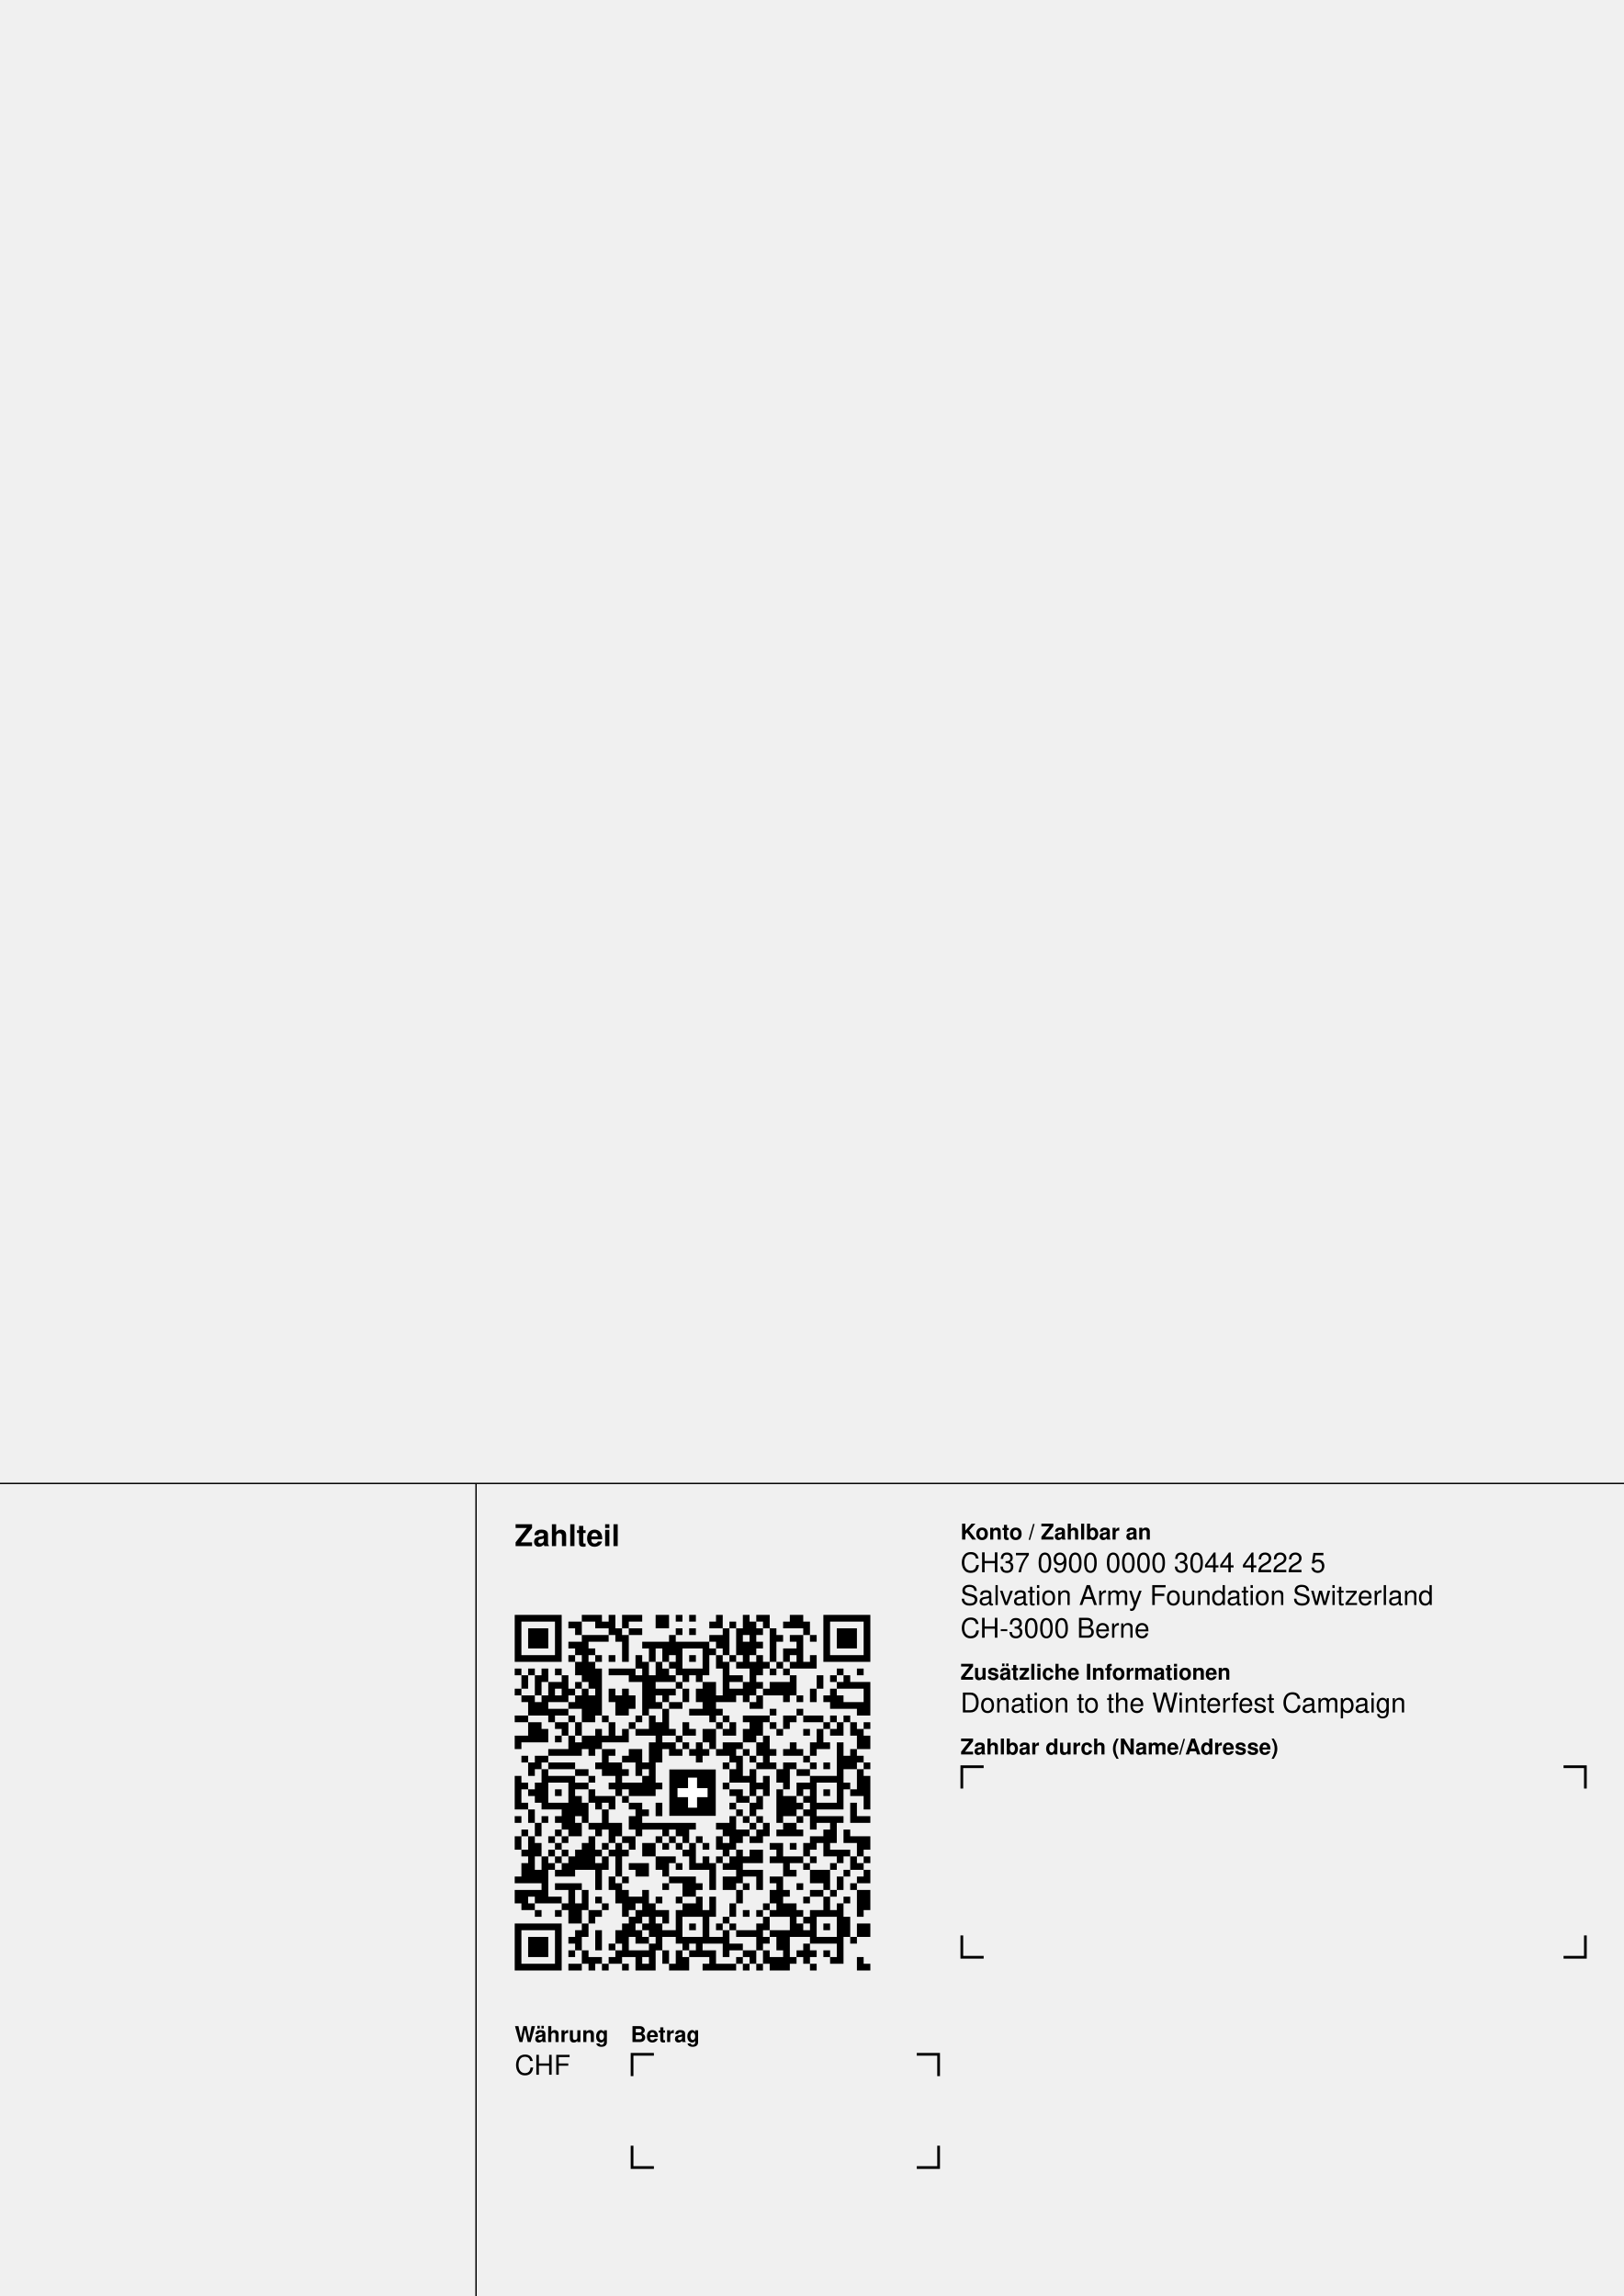
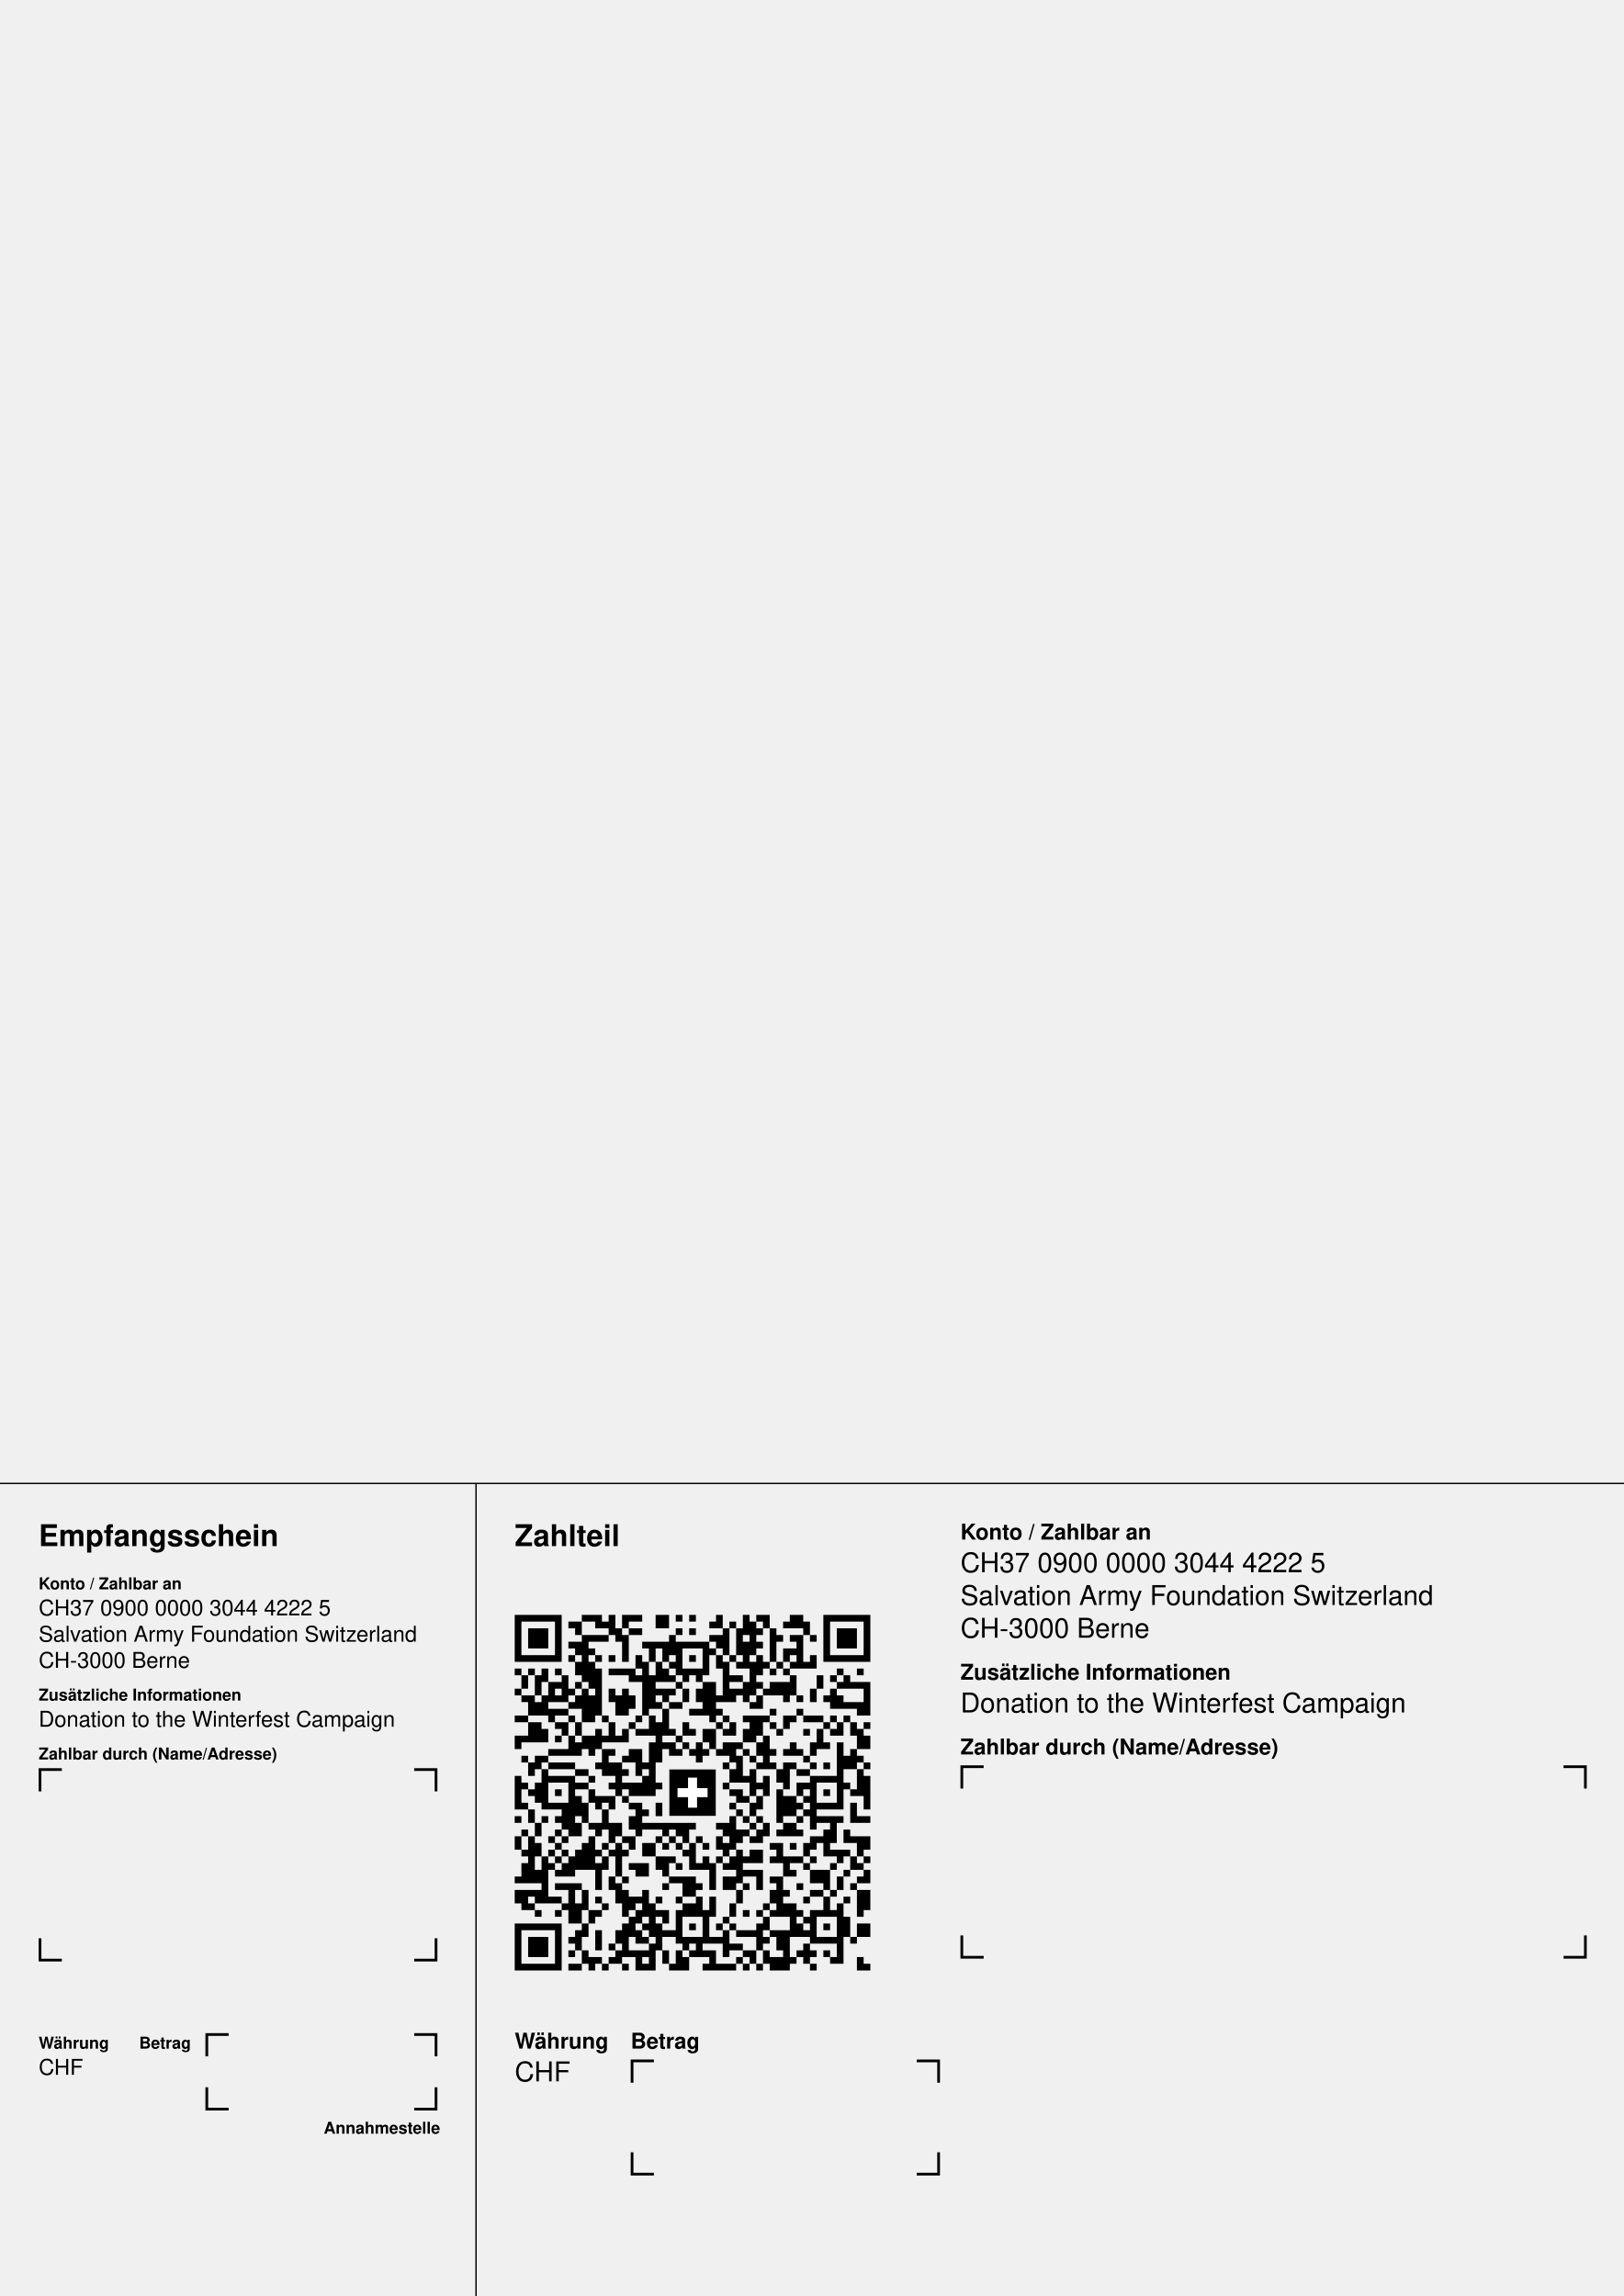
<svg xmlns="http://www.w3.org/2000/svg" width="210mm" height="297mm" version="1.1" viewBox="0 0 595.276 841.89">
  <g font-family="Helvetica,Arial" transform="translate(0 841.89)">
-     <path d="M174.529,-0l0,-297.95m-174.529,0l595.899,0" stroke="#000000" stroke-width="0.5" fill="none" />
    <g transform="translate(188.702 -119.367) scale(2.46)">
      <path d="M0,-53h7v1h-7zm10,0h3v1h-3zm4,0h1v3h-1zm2,0h3v1h-3zm5,0h2v2h-2zm3,0h1v1h-1z m2,0h1v1h-1zm4,0h1v2h-1zm4,0h1v3h-1zm2,0h2v1h-2zm5,0h2v2h-2zm5,0h7v1h-7z m-46,1h1v6h-1zm6,0h1v6h-1zm2,0h2v1h-2zm4,0h2v1h-2zm4,0h1v1h-1zm13,0h1v1h-1z m3,0h1v1h-1zm3,-0h1v5h-1zm2,0h1v1h-1zm3,0h1v1h-1zm3,0h1v2h-1zm3,-0h1v6h-1z m6,0h1v6h-1zm-50,1h3v3h-3zm7,0h1v1h-1zm6,0h1v2h-1zm2,0h2v1h-2zm7,0h1v1h-1z m2,0h1v1h-1zm5,-0h1v4h-1zm2,0h1v4h-1zm3,0h1v1h-1zm2,-0h1v5h-1zm10,0h3v3h-3z m-38,1h1v7h-1zm1,0h3v1h-3zm5,-0h1v4h-1zm7,0h1v3h-1zm6,0h2v1h-2zm10,0h1v1h-1z m2,0h2v1h-2zm3,0h1v1h-1zm-36,1h2v1h-2zm11,0h4v1h-4zm5,0h5v1h-5zm6,0h1v1h-1z m4,0h1v4h-1zm2,0h1v1h-1zm6,0h1v4h-1zm-33,1h1v1h-1zm2,0h1v1h-1zm9,0h1v2h-1z m2,0h1v2h-1zm2,0h1v4h-1zm4,0h1v4h-1zm1,-0h1v1h-1zm11,0h2v1h-2zm-39,1h5v1h-5z m7,0h1v1h-1zm4,0h1v1h-1zm2,0h1v1h-1zm4,0h1v2h-1zm8,-0h1v1h-1zm4,0h1v2h-1z m2,-0h1v1h-1zm4,0h1v3h-1zm4,-0h1v1h-1zm4,0h1v2h-1zm3,-0h5v1h-5zm-38,1h1v2h-1z m2,0h1v4h-1zm8,-0h1v8h-1zm2,0h1v3h-1zm2,0h1v1h-1zm8,-0h1v6h-1zm2,0h1v1h-1z m2,0h1v5h-1zm2,0h1v1h-1zm2,0h1v1h-1zm2,0h1v1h-1zm2,0h1v1h-1zm-43,1h1v1h-1z m2,0h1v1h-1zm2,0h1v2h-1zm2,0h1v1h-1zm6,-0h1v7h-1zm2,0h4v1h-4zm8,0h1v2h-1z m3,0h3v1h-3zm13,0h1v1h-1zm2,0h1v1h-1zm8,0h1v1h-1zm3,0h1v1h-1zm-50,1h1v2h-1z m2,0h1v3h-1zm4,-0h1v4h-1zm10,0h2v1h-2zm3,-0h1v5h-1zm3,0h1v1h-1zm2,0h1v1h-1z m2,0h1v1h-1zm5,0h2v1h-2zm9,0h1v3h-1zm4,0h1v2h-1zm2,0h1v1h-1zm2,0h1v2h-1z m-44,1h1v3h-1zm1,0h1v1h-1zm3,0h1v1h-1zm15,0h1v1h-1zm4,-0h2v5h-2zm6,0h1v3h-1z m2,0h1v1h-1zm2,0h3v2h-3zm10,0h1v1h-1zm2,0h3v1h-3zm-50,1h1v1h-1zm8,0h1v1h-1z m2,-0h1v5h-1zm4,0h1v2h-1zm2,0h1v4h-1zm5,0h3v1h-3zm4,-0h1v2h-1zm2,0h1v2h-1z m5,0h2v1h-2zm5,0h1v1h-1zm7,-0h1v2h-1zm3,0h1v3h-1zm5,0h1v4h-1zm-51,1h2v1h-2z m3,0h1v3h-1zm2,0h1v1h-1zm3,0h1v2h-1zm2,0h1v4h-1zm4,0h1v3h-1zm2,0h1v2h-1z m5,0h1v1h-1zm8,0h1v1h-1zm2,0h1v1h-1zm4,0h1v2h-1zm4,0h1v1h-1zm2,0h1v1h-1z m4,0h1v1h-1zm2,0h1v2h-1zm-46,1h2v2h-2zm6,0h1v1h-1zm13,0h1v1h-1zm2,0h2v1h-2z m12,0h1v1h-1zm14,0h3v1h-3zm-44,1h3v1h-3zm17,0h1v4h-1zm4,0h2v1h-2zm4,0h1v1h-1z m8,0h1v1h-1zm4,0h1v1h-1zm9,0h1v1h-1zm-51,1h2v1h-2zm5,0h1v1h-1zm3,0h1v1h-1z m5,0h1v1h-1zm5,0h1v1h-1zm2,0h1v3h-1zm9,0h1v1h-1zm2,0h1v1h-1zm3,0h4v1h-4z m6,0h2v1h-2zm3,0h3v1h-3zm4,0h1v1h-1zm2,0h1v1h-1zm-47,1h2v3h-2zm4,0h2v1h-2z m3,0h1v2h-1zm5,0h1v3h-1zm3,0h1v1h-1zm4,0h1v6h-1zm4,0h1v2h-1zm5,0h1v1h-1z m2,0h1v2h-1zm3,0h2v2h-2zm3,0h1v1h-1zm2,0h1v1h-1zm6,0h1v1h-1zm2,0h1v2h-1z m2,0h1v2h-1zm2,0h1v1h-1zm-48,1h1v2h-1zm3,0h1v1h-1zm5,0h1v3h-1zm4,0h1v2h-1z m2,0h2v1h-2zm5,0h1v1h-1zm3,0h1v1h-1zm2,0h2v2h-2zm3,0h1v1h-1zm3,0h1v2h-1z m5,0h1v1h-1zm4,0h1v1h-1zm2,0h1v3h-1zm2,0h1v1h-1zm4,0h1v3h-1zm-51,1h2v1h-2z m6,0h1v1h-1zm2,0h1v3h-1zm2,0h2v2h-2zm3,0h1v1h-1zm2,0h1v1h-1zm9,0h1v1h-1z m11,0h1v1h-1zm2,0h1v5h-1zm15,0h1v2h-1zm-52,1h1v1h-1zm9,0h1v2h-1zm11,0h1v8h-1z m2,0h2v1h-2zm3,0h1v1h-1zm2,0h1v3h-1zm2,0h1v1h-1zm2,0h2v2h-2zm2,0h1v1h-1z m3,0h1v2h-1zm5,0h1v2h-1zm3,0h1v2h-1zm2,0h1v1h-1zm2,0h1v10h-1zm-43,1h3v1h-3z m6,0h1v1h-1zm2,0h1v4h-1zm1,0h1v1h-1zm3,0h2v2h-2zm6,0h2v1h-2zm3,0h1v1h-1z m2,0h1v1h-1zm2,0h1v1h-1zm4,0h1v1h-1zm4,0h1v1h-1zm2,0h1v1h-1zm2,0h1v1h-1z m8,0h1v3h-1zm-49,1h1v1h-1zm2,0h2v1h-2zm13,0h1v1h-1zm16,0h2v1h-2zm3,0h1v1h-1z m8,0h1v1h-1zm6,0h1v2h-1zm2,0h1v1h-1zm-49,1h2v1h-2zm3,0h4v1h-4zm7,0h1v1h-1z m2,0h2v2h-2zm4,0h2v1h-2zm13,0h1v1h-1zm2,0h1v3h-1zm3,0h1v1h-1zm2,0h1v1h-1z m2,0h1v4h-1zm1,0h1v1h-1zm3,0h1v1h-1zm2,0h1v1h-1zm6,0h1v1h-1zm-50,1h1v1h-1z m2,0h1v6h-1zm5,0h2v1h-2zm7,0h1v1h-1zm2,0h1v1h-1zm14,0h1v2h-1zm3,0h1v4h-1z m4,0h1v2h-1zm3,0h2v1h-2zm9,0h1v4h-1zm-51,1h1v5h-1zm5,0h4v1h-4zm6,0h1v1h-1z m4,0h1v3h-1zm4,0h1v3h-1zm15,0h1v1h-1zm3,0h1v3h-1zm7,0h1v8h-1zm1,0h3v1h-3z m7,0h1v5h-1zm-51,1h1v1h-1zm2,0h1v3h-1zm5,0h1v8h-1zm1,0h2v1h-2zm5,0h1v1h-1z m2,0h3v1h-3zm5,0h1v1h-1zm10,0h1v1h-1zm5,0h1v1h-1zm6,0h2v1h-2zm7,0h1v1h-1z m-47,1h1v1h-1zm4,0h1v1h-1zm5,0h1v2h-1zm6,0h2v1h-2zm15,0h2v1h-2zm7,0h1v5h-1z m3,0h1v1h-1zm4,0h1v1h-1zm4,0h1v1h-1zm-41,1h1v3h-1zm3,0h3v1h-3zm4,0h1v1h-1z m17,0h2v1h-2zm3,0h1v2h-1zm4,-0h2v3h-2zm3,0h1v1h-1zm-42,1h1v1h-1zm4,0h3v1h-3z m5,0h1v3h-1zm2,0h1v1h-1zm2,0h1v1h-1zm3,0h2v1h-2zm4,-0h1v2h-1zm11,0h1v1h-1z m3,-0h1v2h-1zm7,0h1v1h-1zm3,0h3v1h-3zm5,0h1v3h-1zm-48,1h1v2h-1zm5,0h1v3h-1z m6,0h1v3h-1zm5,-0h1v4h-1zm1,0h1v1h-1zm14,0h1v1h-1zm10,0h1v1h-1zm-43,1h1v1h-1z m4,0h1v1h-1zm2,0h1v1h-1zm11,0h1v2h-1zm15,-0h1v5h-1zm2,0h1v1h-1zm2,0h1v1h-1z m6,0h1v1h-1zm3,0h4v1h-4zm6,0h2v1h-2zm-48,1h1v2h-1zm6,0h1v2h-1zm2,0h2v1h-2z m3,-0h2v2h-2zm5,0h8v1h-8zm11,0h2v1h-2zm5,0h1v1h-1zm2,-0h1v2h-1zm3,0h2v2h-2z m7,0h1v3h-1zm-46,1h1v1h-1zm5,0h1v1h-1zm6,0h1v1h-1zm10,0h1v1h-1zm2,0h2v1h-2z m7,0h1v1h-1zm2,0h2v1h-2zm3,0h1v2h-1zm3,0h1v1h-1zm3,0h1v1h-1zm4,0h1v4h-1z m3,0h1v2h-1zm-49,1h1v2h-1zm2,0h1v7h-1zm3,-0h1v1h-1zm2,0h1v1h-1zm4,0h1v5h-1z m3,0h1v1h-1zm2,0h2v1h-2zm5,0h1v1h-1zm2,0h1v1h-1zm2,0h1v1h-1zm2,0h1v1h-1z m3,0h1v2h-1zm3,0h1v1h-1zm2,0h1v1h-1zm9,0h2v1h-2zm6,0h3v1h-3zm-47,1h1v2h-1z m3,0h1v1h-1zm4,0h1v4h-1zm3,0h1v1h-1zm2,0h1v5h-1zm2,0h1v1h-1zm2,0h2v2h-2z m3,0h1v1h-1zm2,0h1v1h-1zm2,0h1v4h-1zm2,0h1v1h-1zm3,0h1v2h-1zm7,0h2v1h-2z m3,0h1v1h-1zm2,0h2v1h-2zm8,0h2v1h-2zm-50,1h1v1h-1zm4,0h1v1h-1zm2,0h1v1h-1z m2,0h1v3h-1zm3,0h1v1h-1zm2,0h1v1h-1zm2,0h1v1h-1zm9,0h1v1h-1zm8,0h1v5h-1z m2,0h2v2h-2zm4,0h1v2h-1zm4,0h1v1h-1zm4,0h3v1h-3zm4,0h1v1h-1zm-47,1h1v7h-1z m2,0h1v1h-1zm2,0h1v3h-1zm5,0h1v2h-1zm8,0h2v2h-2zm2,0h1v1h-1zm5,0h1v2h-1z m2,0h1v1h-1zm2,0h1v2h-1zm2,0h1v1h-1zm4,0h1v1h-1zm2,0h3v1h-3zm4,0h1v1h-1z m4,0h1v1h-1zm2,0h1v2h-1zm2,0h1v1h-1zm-51,1h1v3h-1zm4,0h1v1h-1zm2,0h1v2h-1z m5,0h1v4h-1zm5,0h3v1h-3zm7,0h1v1h-1zm3,0h1v1h-1zm2,0h1v4h-1zm2,0h1v1h-1z m9,0h1v2h-1zm3,0h1v1h-1zm4,0h1v1h-1zm4,0h1v1h-1zm-48,1h1v2h-1zm3,0h1v1h-1z m12,0h2v1h-2zm4,0h1v1h-1zm12,0h3v1h-3zm7,0h1v1h-1zm3,0h3v2h-3zm5,0h1v1h-1z m3,0h1v2h-1zm-52,1h1v1h-1zm14,0h1v2h-1zm2,0h1v1h-1zm7,0h4v1h-4zm8,0h2v2h-2z m5,0h1v2h-1zm2,0h2v1h-2zm10,0h1v2h-1zm3,0h1v1h-1zm-45,1h4v1h-4zm9,0h1v3h-1z m7,0h1v1h-1zm3,0h2v2h-2zm2,0h1v1h-1zm7,0h1v1h-1zm5,0h1v5h-1zm3,0h1v1h-1z m4,0h1v1h-1zm4,0h1v1h-1zm-50,1h4v1h-4zm8,0h1v5h-1zm2,0h1v3h-1zm6,0h1v4h-1z m3,0h1v4h-1zm14,-0h1v2h-1zm5,0h1v2h-1zm2,0h1v1h-1zm4,0h2v1h-2zm3,0h1v1h-1z m4,0h2v3h-2zm-51,1h2v1h-2zm3,0h1v1h-1zm2,0h2v1h-2zm7,0h1v1h-1zm5,0h2v1h-2z m4,0h1v1h-1zm3,0h1v1h-1zm3,0h1v3h-1zm2,0h1v3h-1zm14,-0h1v1h-1zm3,0h1v3h-1z m3,-0h1v1h-1zm-48,1h2v1h-2zm6,0h1v1h-1zm2,0h1v3h-1zm4,-0h1v1h-1zm4,0h1v1h-1z m3,0h1v5h-1zm5,0h2v2h-2zm7,0h1v2h-1zm5,0h1v1h-1zm3,0h2v2h-2zm8,0h1v9h-1z m-45,1h1v1h-1zm3,0h1v1h-1zm5,0h2v1h-2zm7,0h1v2h-1zm3,0h2v1h-2zm3,0h1v5h-1z m4,0h1v5h-1zm6,0h1v1h-1zm2,0h1v1h-1zm2,0h1v1h-1zm4,0h1v1h-1zm2,0h1v5h-1z m1,0h1v1h-1zm2,0h1v1h-1zm4,0h1v1h-1zm-40,1h1v1h-1zm6,0h1v3h-1zm5,0h1v1h-1z m9,0h1v1h-1zm6,0h1v2h-1zm4,0h1v3h-1zm2,0h1v1h-1zm6,0h1v3h-1zm-49,1h7v1h-7z m10,0h1v2h-1zm6,0h1v5h-1zm3,0h1v1h-1zm2,0h1v4h-1zm5,0h1v1h-1zm4,0h1v1h-1z m2,0h1v1h-1zm4,0h1v4h-1zm6,0h1v2h-1zm4,0h1v1h-1zm5,0h2v2h-2zm-51,1h1v6h-1z m6,0h1v6h-1zm3,0h1v3h-1zm3,0h1v3h-1zm3,0h1v2h-1zm3,0h1v2h-1zm4,-0h2v1h-2z m9,0h1v4h-1zm2,-0h3v1h-3zm5,0h3v1h-3zm5,0h1v1h-1zm-41,1h3v3h-3zm6,-0h1v1h-1z m11,0h1v1h-1zm6,0h3v1h-3zm4,0h2v1h-2zm8,0h1v1h-1zm2,0h2v2h-2zm6,-0h3v1h-3z m5,0h1v1h-1zm-36,1h1v1h-1zm6,0h1v4h-1zm5,0h1v1h-1zm2,0h1v2h-1zm5,0h2v1h-2z m11,0h1v3h-1zm-35,1h1v1h-1zm2,0h1v2h-1zm5,0h1v2h-1zm2,0h3v1h-3zm5,0h1v2h-1z m2,0h1v3h-1zm2,0h1v1h-1zm2,0h2v1h-2zm6,0h2v1h-2zm3,0h1v2h-1zm3,0h1v3h-1z m2,0h1v1h-1zm2,0h1v1h-1zm2,0h1v1h-1zm-35,1h2v1h-2zm3,0h1v1h-1zm4,0h1v2h-1z m7,0h1v2h-1zm4,0h1v2h-1zm4,0h1v1h-1zm2,0h1v1h-1zm3,0h2v2h-2zm3,0h1v1h-1z m6,0h1v1h-1zm4,0h1v2h-1zm-50,1h5v1h-5zm7,0h2v1h-2zm3,0h1v1h-1zm2,0h1v1h-1z m3,0h1v1h-1zm3,0h1v1h-1zm4,0h1v1h-1zm5,0h1v1h-1zm2,0h3v1h-3zm4,0h1v1h-1z m2,0h1v1h-1zm8,0h1v1h-1zm8,0h1v1h-1z" fill="#000000" />
    </g>
    <g transform="translate(188.702 -119.367)">
      <path d="M56.693,-73.701h17.008v17.008h-17.008z" fill="#000000" />
      <path d="M63.543,-70.709h3.307v11.024h-3.307zm-3.858,3.858h11.024v3.307h-11.024z" fill="#ffffff" />
    </g>
    <g transform="translate(188.702 -0)">
      <text x="0" y="-274.976" font-size="11" font-weight="bold">Zahlteil</text>
-       <text x="0" y="-93.124" font-size="8" font-weight="bold">Währung</text>
-       <text x="0" y="-81.124" font-size="10">CHF</text>
+       <text x="0" y="-90.709" font-size="8" font-weight="bold">Währung</text>
+       <text x="0" y="-78.709" font-size="10">CHF</text>
    </g>
    <g transform="translate(231.222 -0)">
-       <text x="0" y="-93.124" font-size="8" font-weight="bold">Betrag</text>
-       <path d="M0.5,-55.109l0,8.004l8.004,0m96.378,0l8.004,0l0,-8.004m0,-25.512l0,-8.004l-8.004,0m-96.378,0l-8.004,0l0,8.004" stroke="#000000" fill="none" />
+       <text x="0" y="-90.709" font-size="8" font-weight="bold">Betrag</text>
+       <path d="M0.5,-52.693l0,8.004l8.004,0m96.378,0l8.004,0l0,-8.004m0,-25.512l0,-8.004l-8.004,0m-96.378,0l-8.004,0l0,8.004" stroke="#000000" fill="none" />
    </g>
    <g transform="translate(352.12 -0)">
      <text x="0" y="-277.376" font-size="8" font-weight="bold">Konto / Zahlbar an</text>
      <text x="0" y="-265.376" font-size="10">CH37 0900 0000 3044 4222 5</text>
      <text x="0" y="-253.376" font-size="10">Salvation Army Foundation Switzerland</text>
      <text x="0" y="-241.376" font-size="10">CH-3000 Berne</text>
      <text x="0" y="-225.976" font-size="8" font-weight="bold">Zusätzliche Informationen</text>
      <text x="0" y="-213.976" font-size="10">Donation to the Winterfest Campaign</text>
      <text x="0" y="-198.576" font-size="8" font-weight="bold">Zahlbar durch (Name/Adresse)</text>
      <path d="M0.5,-132.214l0,8.004l8.004,0m212.598,0l8.004,0l0,-8.004m0,-53.858l0,-8.004l-8.004,0m-212.598,0l-8.004,0l0,8.004" stroke="#000000" fill="none" />
    </g>
+     <g transform="translate(14.173 -0)">
+       <text x="0" y="-274.976" font-size="11" font-weight="bold">Empfangsschein</text>
+       <text x="0" y="-259.134" font-size="6" font-weight="bold">Konto / Zahlbar an</text>
+       <text x="0" y="-249.534" font-size="8">CH37 0900 0000 3044 4222 5</text>
+       <text x="0" y="-239.934" font-size="8">Salvation Army Foundation Switzerland</text>
+       <text x="0" y="-230.334" font-size="8">CH-3000 Berne</text>
+       <text x="0" y="-218.334" font-size="6" font-weight="bold">Zusätzliche Informationen</text>
+       <text x="0" y="-208.734" font-size="8">Donation to the Winterfest Campaign</text>
+       <text x="0" y="-196.734" font-size="6" font-weight="bold">Zahlbar durch (Name/Adresse)</text>
+       <path d="M0.5,-131.172l0,8.004l8.004,0m129.175,0l8.004,0l0,-8.004m0,-53.858l0,-8.004l-8.004,0m-129.175,0l-8.004,0l0,8.004" stroke="#000000" fill="none" />
+       <text x="0" y="-90.709" font-size="6" font-weight="bold">Währung</text>
+       <text x="0" y="-81.109" font-size="8">CHF</text>
+     </g>
+     <g transform="translate(51.024 -0)">
+       <text x="0" y="-90.709" font-size="6" font-weight="bold">Betrag</text>
+     </g>
+     <path d="M75.817,-76.535l0,8.004l8.004,0m68.031,0l8.004,0l0,-8.004m0,-11.339l0,-8.004l-8.004,0m-68.031,0l-8.004,0l0,8.004" stroke="#000000" fill="none" />
+     <text x="118.688" y="-59.528" font-size="6" font-weight="bold">Annahmestelle</text>
+     <path d="M174.529,-0l0,-297.95m-174.529,0l595.899,0" stroke="#000000" stroke-width="0.5" fill="none" />
  </g>
</svg>
